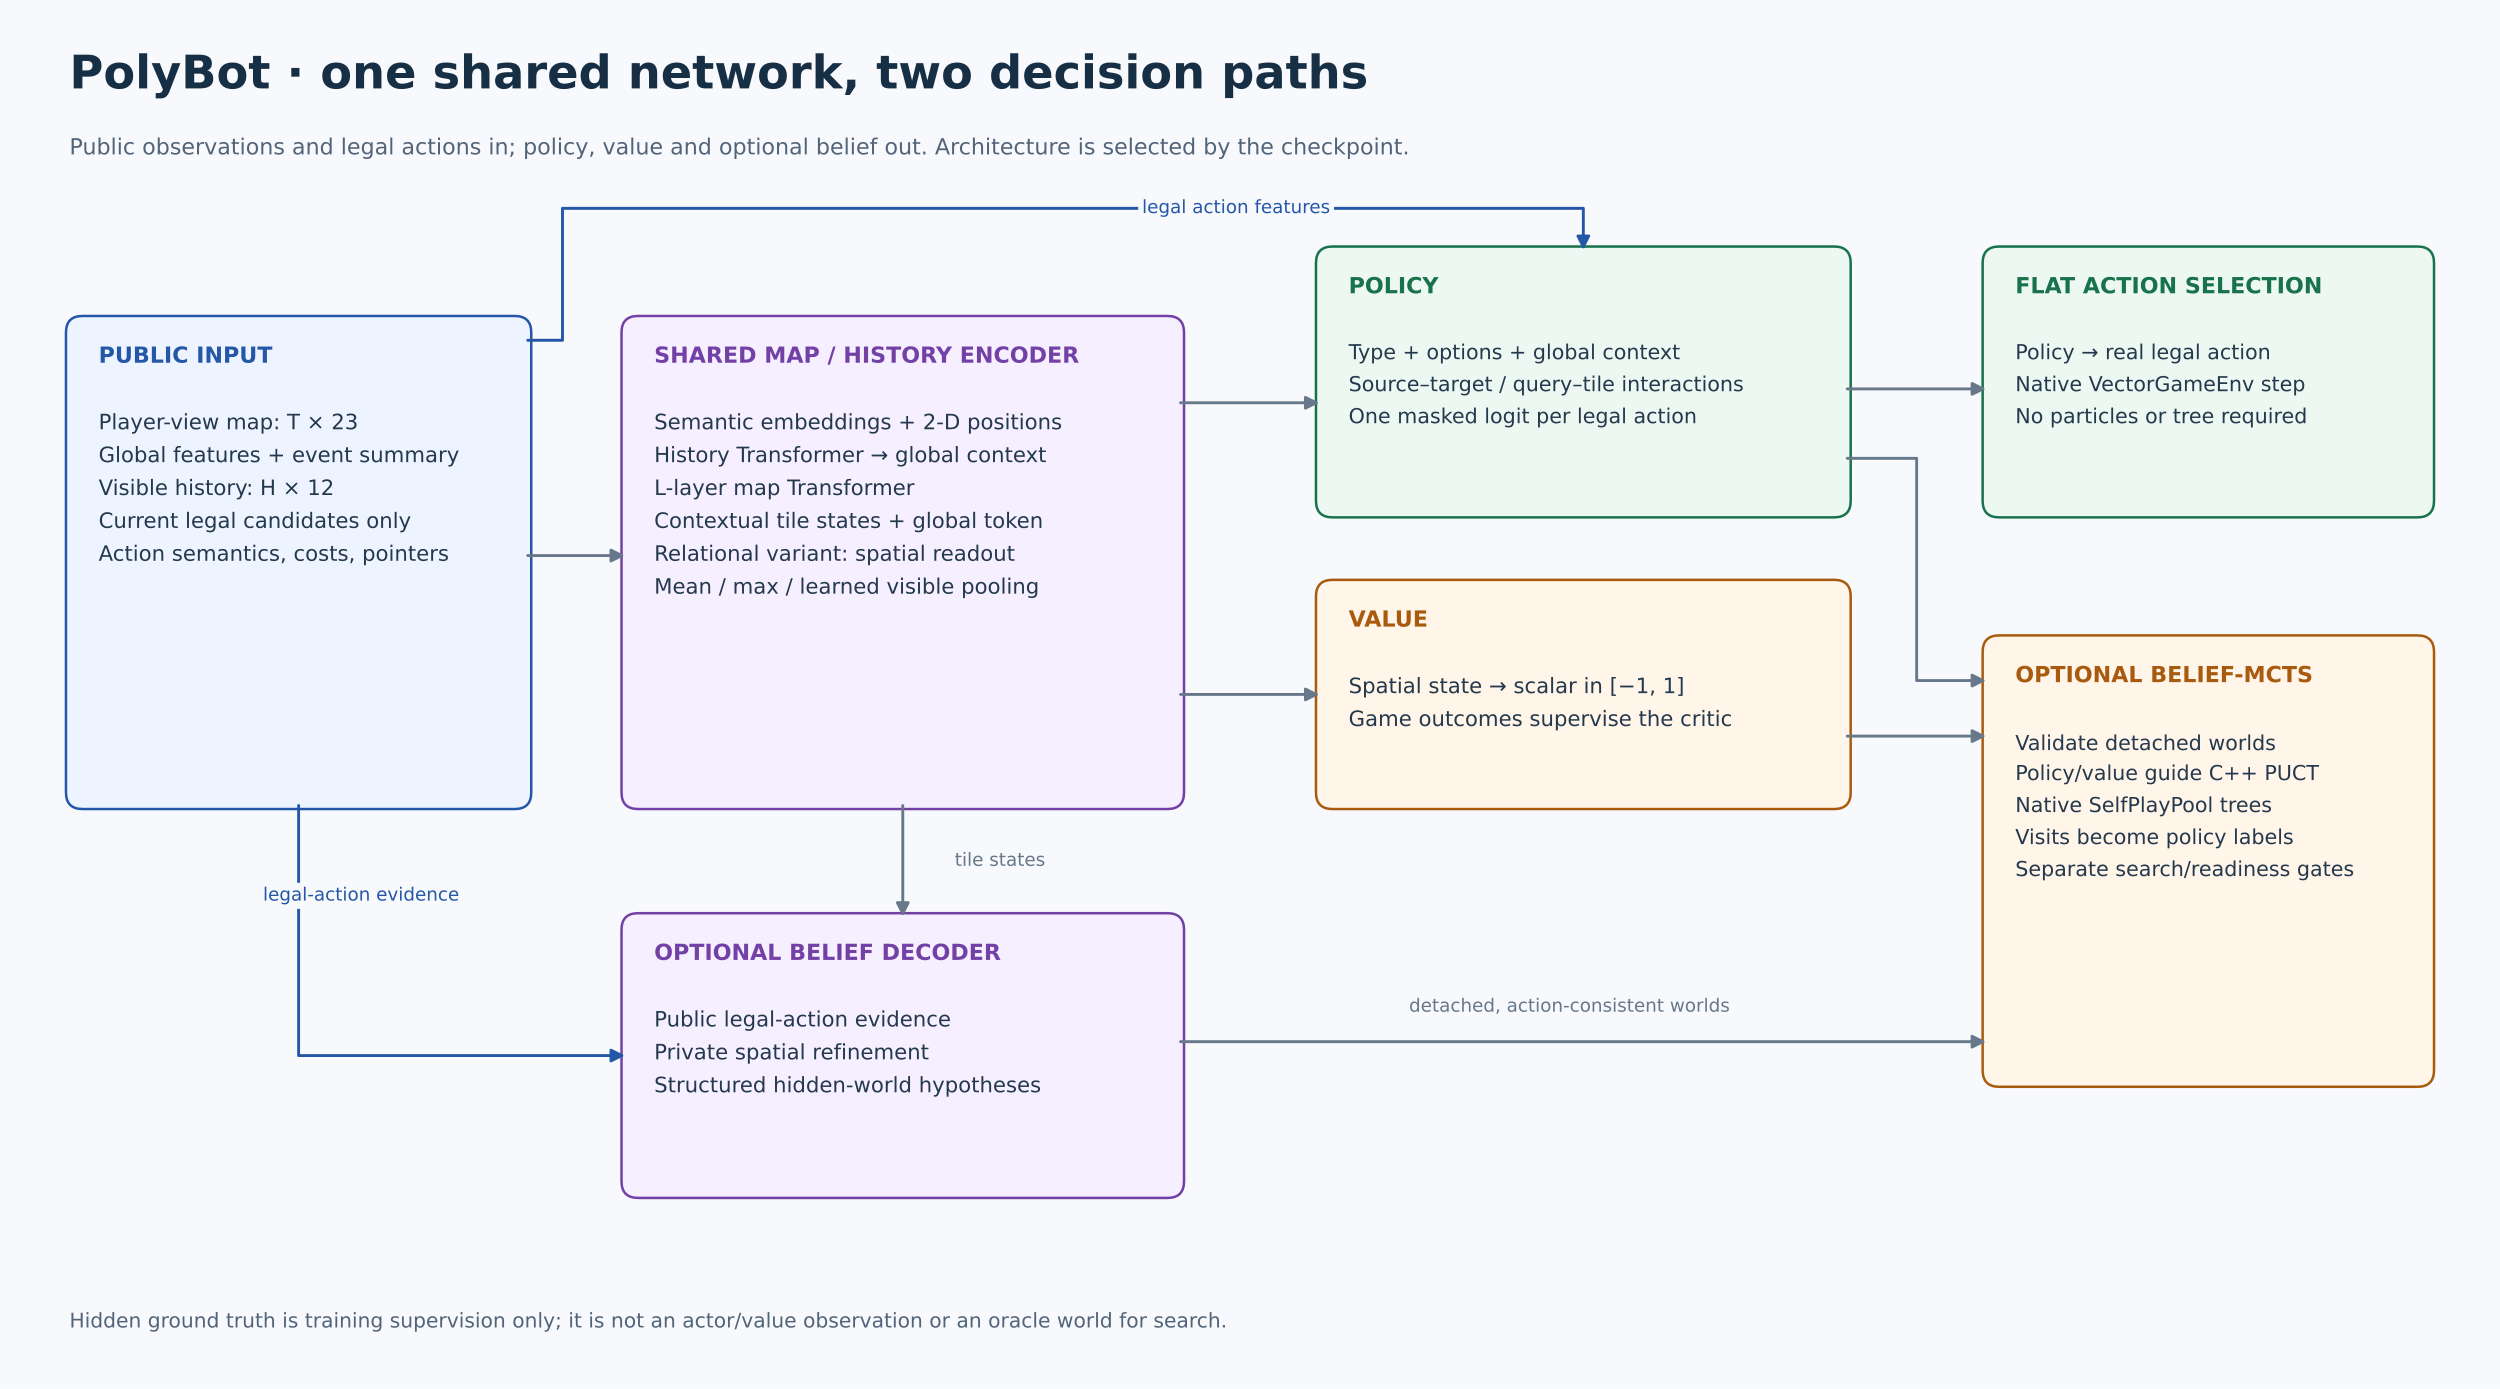
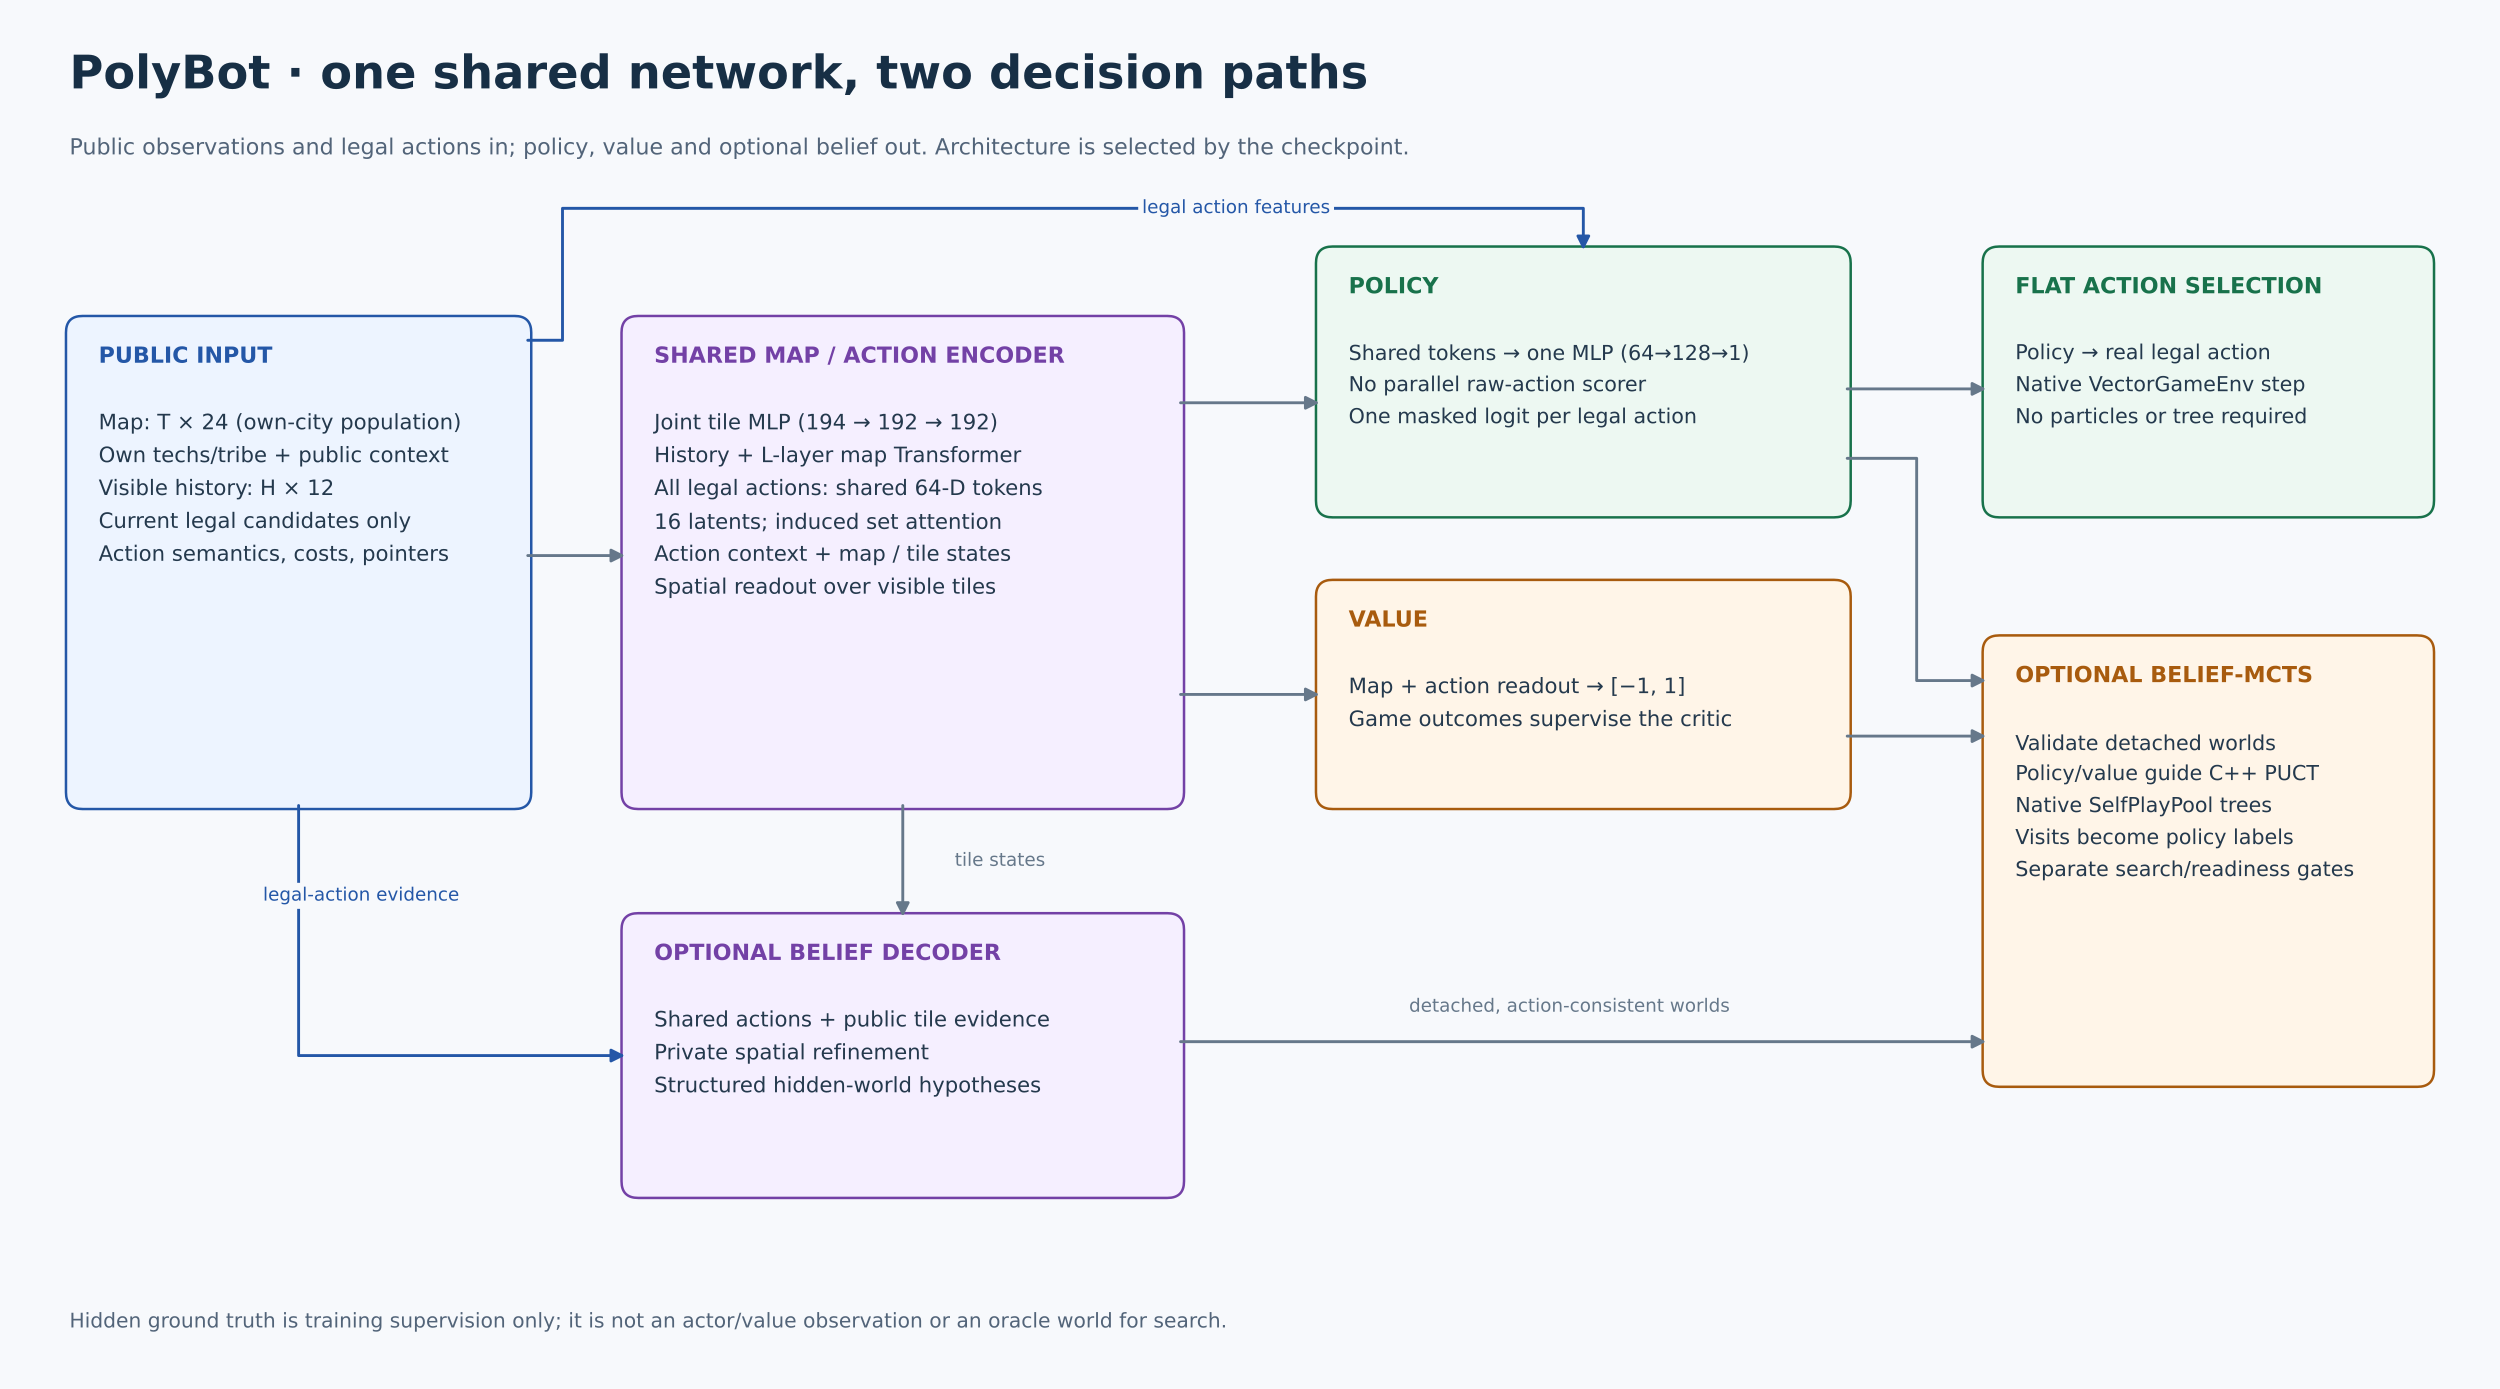
<svg xmlns="http://www.w3.org/2000/svg" width="1296pt" height="720pt" viewBox="0 0 1296 720" version="1.1">
  <defs>
    <style type="text/css">*{stroke-linejoin: round; stroke-linecap: butt}</style>
  </defs>
  <g id="figure_1">
    <g id="patch_1">
      <path d="M 0 720 L 1296 720 L 1296 0 L 0 0 z " style="fill: #f7f9fc" />
    </g>
    <g id="axes_1">
      <g id="patch_2">
        <path d="M 42.84 419.4 L 266.76 419.4 Q 275.4 419.4 275.4 410.76 L 275.4 172.44 Q 275.4 163.8 266.76 163.8 L 42.84 163.8 Q 34.2 163.8 34.2 172.44 L 34.2 410.76 Q 34.2 419.4 42.84 419.4 z " clip-path="url(#p629bec8adf)" style="fill: #edf4ff; stroke: #2457a7; stroke-width: 1.3; stroke-linejoin: miter" />
      </g>
      <g id="patch_3">
        <path d="M 330.84 419.4 L 605.16 419.4 Q 613.8 419.4 613.8 410.76 L 613.8 172.44 Q 613.8 163.8 605.16 163.8 L 330.84 163.8 Q 322.2 163.8 322.2 172.44 L 322.2 410.76 Q 322.2 419.4 330.84 419.4 z " clip-path="url(#p629bec8adf)" style="fill: #f5efff; stroke: #7341a6; stroke-width: 1.3; stroke-linejoin: miter" />
      </g>
      <g id="patch_4">
        <path d="M 690.84 268.2 L 950.76 268.2 Q 959.4 268.2 959.4 259.56 L 959.4 136.44 Q 959.4 127.8 950.76 127.8 L 690.84 127.8 Q 682.2 127.8 682.2 136.44 L 682.2 259.56 Q 682.2 268.2 690.84 268.2 z " clip-path="url(#p629bec8adf)" style="fill: #edf8f2; stroke: #18724b; stroke-width: 1.3; stroke-linejoin: miter" />
      </g>
      <g id="patch_5">
        <path d="M 690.84 419.4 L 950.76 419.4 Q 959.4 419.4 959.4 410.76 L 959.4 309.24 Q 959.4 300.6 950.76 300.6 L 690.84 300.6 Q 682.2 300.6 682.2 309.24 L 682.2 410.76 Q 682.2 419.4 690.84 419.4 z " clip-path="url(#p629bec8adf)" style="fill: #fff5e8; stroke: #a85b0e; stroke-width: 1.3; stroke-linejoin: miter" />
      </g>
      <g id="patch_6">
        <path d="M 330.84 621 L 605.16 621 Q 613.8 621 613.8 612.36 L 613.8 482.04 Q 613.8 473.4 605.16 473.4 L 330.84 473.4 Q 322.2 473.4 322.2 482.04 L 322.2 612.36 Q 322.2 621 330.84 621 z " clip-path="url(#p629bec8adf)" style="fill: #f5efff; stroke: #7341a6; stroke-width: 1.3; stroke-linejoin: miter" />
      </g>
      <g id="patch_7">
        <path d="M 1036.44 268.2 L 1253.16 268.2 Q 1261.8 268.2 1261.8 259.56 L 1261.8 136.44 Q 1261.8 127.8 1253.16 127.8 L 1036.44 127.8 Q 1027.8 127.8 1027.8 136.44 L 1027.8 259.56 Q 1027.8 268.2 1036.44 268.2 z " clip-path="url(#p629bec8adf)" style="fill: #edf8f2; stroke: #18724b; stroke-width: 1.3; stroke-linejoin: miter" />
      </g>
      <g id="patch_8">
        <path d="M 1036.44 563.4 L 1253.16 563.4 Q 1261.8 563.4 1261.8 554.76 L 1261.8 338.04 Q 1261.8 329.4 1253.16 329.4 L 1036.44 329.4 Q 1027.8 329.4 1027.8 338.04 L 1027.8 554.76 Q 1027.8 563.4 1036.44 563.4 z " clip-path="url(#p629bec8adf)" style="fill: #fff5e8; stroke: #a85b0e; stroke-width: 1.3; stroke-linejoin: miter" />
      </g>
      <g id="patch_9">
        <path d="M 273.6 288 L 322.323 288 " clip-path="url(#p629bec8adf)" style="fill: none; stroke: #66788a; stroke-width: 1.5; stroke-linecap: round" />
        <path d="M 316.723 285.2 L 322.323 288 L 316.723 290.8 z " clip-path="url(#p629bec8adf)" style="fill: #66788a; stroke: #66788a; stroke-width: 1.5; stroke-linecap: round" />
      </g>
      <g id="patch_10">
        <path d="M 612 208.8 L 682.323 208.8 " clip-path="url(#p629bec8adf)" style="fill: none; stroke: #66788a; stroke-width: 1.5; stroke-linecap: round" />
        <path d="M 676.723 206 L 682.323 208.8 L 676.723 211.6 z " clip-path="url(#p629bec8adf)" style="fill: #66788a; stroke: #66788a; stroke-width: 1.5; stroke-linecap: round" />
      </g>
      <g id="patch_11">
        <path d="M 612 360 L 682.323 360 " clip-path="url(#p629bec8adf)" style="fill: none; stroke: #66788a; stroke-width: 1.5; stroke-linecap: round" />
        <path d="M 676.723 357.2 L 682.323 360 L 676.723 362.8 z " clip-path="url(#p629bec8adf)" style="fill: #66788a; stroke: #66788a; stroke-width: 1.5; stroke-linecap: round" />
      </g>
      <g id="patch_12">
        <path d="M 468 417.6 L 468 473.523 " clip-path="url(#p629bec8adf)" style="fill: none; stroke: #66788a; stroke-width: 1.5; stroke-linecap: round" />
        <path d="M 470.8 467.923 L 468 473.523 L 465.2 467.923 z " clip-path="url(#p629bec8adf)" style="fill: #66788a; stroke: #66788a; stroke-width: 1.5; stroke-linecap: round" />
      </g>
      <g id="patch_13">
        <path d="M 273.6 176.4 L 291.6 176.4 L 291.6 108 L 820.8 108 L 820.8 127.923 " clip-path="url(#p629bec8adf)" style="fill: none; stroke: #2457a7; stroke-width: 1.5; stroke-linecap: round" />
        <path d="M 823.6 122.323 L 820.8 127.923 L 818 122.323 z " clip-path="url(#p629bec8adf)" style="fill: #2457a7; stroke: #2457a7; stroke-width: 1.5; stroke-linecap: round" />
      </g>
      <g id="patch_14">
        <path d="M 154.8 417.6 L 154.8 547.2 L 322.323 547.2 " clip-path="url(#p629bec8adf)" style="fill: none; stroke: #2457a7; stroke-width: 1.5; stroke-linecap: round" />
        <path d="M 316.723 544.4 L 322.323 547.2 L 316.723 550 z " clip-path="url(#p629bec8adf)" style="fill: #2457a7; stroke: #2457a7; stroke-width: 1.5; stroke-linecap: round" />
      </g>
      <g id="patch_15">
        <path d="M 957.6 201.6 L 1027.923 201.6 " clip-path="url(#p629bec8adf)" style="fill: none; stroke: #66788a; stroke-width: 1.5; stroke-linecap: round" />
        <path d="M 1022.323 198.8 L 1027.923 201.6 L 1022.323 204.4 z " clip-path="url(#p629bec8adf)" style="fill: #66788a; stroke: #66788a; stroke-width: 1.5; stroke-linecap: round" />
      </g>
      <g id="patch_16">
        <path d="M 957.6 237.6 L 993.6 237.6 L 993.6 352.8 L 1027.923 352.8 " clip-path="url(#p629bec8adf)" style="fill: none; stroke: #66788a; stroke-width: 1.5; stroke-linecap: round" />
        <path d="M 1022.323 350 L 1027.923 352.8 L 1022.323 355.6 z " clip-path="url(#p629bec8adf)" style="fill: #66788a; stroke: #66788a; stroke-width: 1.5; stroke-linecap: round" />
      </g>
      <g id="patch_17">
        <path d="M 957.6 381.6 L 1027.923 381.6 " clip-path="url(#p629bec8adf)" style="fill: none; stroke: #66788a; stroke-width: 1.5; stroke-linecap: round" />
        <path d="M 1022.323 378.8 L 1027.923 381.6 L 1022.323 384.4 z " clip-path="url(#p629bec8adf)" style="fill: #66788a; stroke: #66788a; stroke-width: 1.5; stroke-linecap: round" />
      </g>
      <g id="patch_18">
        <path d="M 612 540 L 1027.923 540 " clip-path="url(#p629bec8adf)" style="fill: none; stroke: #66788a; stroke-width: 1.5; stroke-linecap: round" />
        <path d="M 1022.323 537.2 L 1027.923 540 L 1022.323 542.8 z " clip-path="url(#p629bec8adf)" style="fill: #66788a; stroke: #66788a; stroke-width: 1.5; stroke-linecap: round" />
      </g>
      <g id="text_1">
        <text style="font-weight: 700; font-size: 24px; font-family: 'DejaVu Sans'; text-anchor: start; fill: #172f45" x="36" y="45.835" transform="rotate(-0 36 45.83531)">PolyBot · one shared network, two decision paths</text>
      </g>
      <g id="text_2">
        <text style="font-size: 11.5px; font-family: 'DejaVu Sans'; text-anchor: start; fill: #526479" x="36" y="80.028" transform="rotate(-0 36 80.02775)">Public observations and legal actions in; policy, value and optional belief out. Architecture is selected by the checkpoint.</text>
      </g>
      <g id="text_3">
        <text style="font-weight: 700; font-size: 11.5px; font-family: 'DejaVu Sans'; text-anchor: start; fill: #2457a7" x="51.12" y="188.027" transform="rotate(-0 51.12 188.0273)">PUBLIC INPUT</text>
      </g>
      <g id="text_4">
-         <text style="font-size: 11px; font-family: 'DejaVu Sans'; fill: #24394d" transform="translate(51.12 222.5203)">Player-view map: T × 23</text>
-         <text style="font-size: 11px; font-family: 'DejaVu Sans'; fill: #24394d" transform="translate(51.12 239.5703)">Global features + event summary</text>
+         <text style="font-size: 11px; font-family: 'DejaVu Sans'; fill: #24394d" transform="translate(51.12 222.5203)">Map: T × 24 (own-city population)</text>
+         <text style="font-size: 11px; font-family: 'DejaVu Sans'; fill: #24394d" transform="translate(51.12 239.5703)">Own techs/tribe + public context</text>
        <text style="font-size: 11px; font-family: 'DejaVu Sans'; fill: #24394d" transform="translate(51.12 256.6203)">Visible history: H × 12</text>
        <text style="font-size: 11px; font-family: 'DejaVu Sans'; fill: #24394d" transform="translate(51.12 273.6703)">Current legal candidates only</text>
        <text style="font-size: 11px; font-family: 'DejaVu Sans'; fill: #24394d" transform="translate(51.12 290.7203)">Action semantics, costs, pointers</text>
      </g>
      <g id="text_5">
-         <text style="font-weight: 700; font-size: 11.5px; font-family: 'DejaVu Sans'; text-anchor: start; fill: #7341a6" x="339.12" y="188.027" transform="rotate(-0 339.12 188.0273)">SHARED MAP / HISTORY ENCODER</text>
+         <text style="font-weight: 700; font-size: 11.5px; font-family: 'DejaVu Sans'; text-anchor: start; fill: #7341a6" x="339.12" y="188.027" transform="rotate(-0 339.12 188.0273)">SHARED MAP / ACTION ENCODER</text>
      </g>
      <g id="text_6">
-         <text style="font-size: 11px; font-family: 'DejaVu Sans'; fill: #24394d" transform="translate(339.12 222.5203)">Semantic embeddings + 2-D positions</text>
-         <text style="font-size: 11px; font-family: 'DejaVu Sans'; fill: #24394d" transform="translate(339.12 239.5703)">History Transformer → global context</text>
-         <text style="font-size: 11px; font-family: 'DejaVu Sans'; fill: #24394d" transform="translate(339.12 256.6203)">L-layer map Transformer</text>
-         <text style="font-size: 11px; font-family: 'DejaVu Sans'; fill: #24394d" transform="translate(339.12 273.6703)">Contextual tile states + global token</text>
-         <text style="font-size: 11px; font-family: 'DejaVu Sans'; fill: #24394d" transform="translate(339.12 290.7203)">Relational variant: spatial readout</text>
-         <text style="font-size: 11px; font-family: 'DejaVu Sans'; fill: #24394d" transform="translate(339.12 307.7703)">Mean / max / learned visible pooling</text>
+         <text style="font-size: 11px; font-family: 'DejaVu Sans'; fill: #24394d" transform="translate(339.12 222.5633)">Joint tile MLP (194 → 192 → 192)</text>
+         <text style="font-size: 11px; font-family: 'DejaVu Sans'; fill: #24394d" transform="translate(339.12 239.5703)">History + L-layer map Transformer</text>
+         <text style="font-size: 11px; font-family: 'DejaVu Sans'; fill: #24394d" transform="translate(339.12 256.6203)">All legal actions: shared 64-D tokens</text>
+         <text style="font-size: 11px; font-family: 'DejaVu Sans'; fill: #24394d" transform="translate(339.12 274.1748)">16 latents; induced set attention</text>
+         <text style="font-size: 11px; font-family: 'DejaVu Sans'; fill: #24394d" transform="translate(339.12 290.7203)">Action context + map / tile states</text>
+         <text style="font-size: 11px; font-family: 'DejaVu Sans'; fill: #24394d" transform="translate(339.12 307.7703)">Spatial readout over visible tiles</text>
      </g>
      <g id="text_7">
        <text style="font-weight: 700; font-size: 11.5px; font-family: 'DejaVu Sans'; text-anchor: start; fill: #18724b" x="699.12" y="152.027" transform="rotate(-0 699.12 152.0273)">POLICY</text>
      </g>
      <g id="text_8">
-         <text style="font-size: 10.7px; font-family: 'DejaVu Sans'; fill: #24394d" transform="translate(699.12 186.205)">Type + options + global context</text>
-         <text style="font-size: 10.7px; font-family: 'DejaVu Sans'; fill: #24394d" transform="translate(699.12 202.79)">Source–target / query–tile interactions</text>
+         <text style="font-size: 10.7px; font-family: 'DejaVu Sans'; fill: #24394d" transform="translate(699.12 186.6121)">Shared tokens → one MLP (64→128→1)</text>
+         <text style="font-size: 10.7px; font-family: 'DejaVu Sans'; fill: #24394d" transform="translate(699.12 202.79)">No parallel raw-action scorer</text>
        <text style="font-size: 10.7px; font-family: 'DejaVu Sans'; fill: #24394d" transform="translate(699.12 219.375)">One masked logit per legal action</text>
      </g>
      <g id="text_9">
        <text style="font-weight: 700; font-size: 11.5px; font-family: 'DejaVu Sans'; text-anchor: start; fill: #a85b0e" x="699.12" y="324.827" transform="rotate(-0 699.12 324.8273)">VALUE</text>
      </g>
      <g id="text_10">
-         <text style="font-size: 11px; font-family: 'DejaVu Sans'; fill: #24394d" transform="translate(699.12 359.3203)">Spatial state → scalar in [−1, 1]</text>
+         <text style="font-size: 11px; font-family: 'DejaVu Sans'; fill: #24394d" transform="translate(699.12 359.3203)">Map + action readout → [−1, 1]</text>
        <text style="font-size: 11px; font-family: 'DejaVu Sans'; fill: #24394d" transform="translate(699.12 376.3703)">Game outcomes supervise the critic</text>
      </g>
      <g id="text_11">
        <text style="font-weight: 700; font-size: 11.5px; font-family: 'DejaVu Sans'; text-anchor: start; fill: #7341a6" x="339.12" y="497.627" transform="rotate(-0 339.12 497.6273)">OPTIONAL BELIEF DECODER</text>
      </g>
      <g id="text_12">
-         <text style="font-size: 11px; font-family: 'DejaVu Sans'; fill: #24394d" transform="translate(339.12 532.1203)">Public legal-action evidence</text>
+         <text style="font-size: 11px; font-family: 'DejaVu Sans'; fill: #24394d" transform="translate(339.12 532.1203)">Shared actions + public tile evidence</text>
        <text style="font-size: 11px; font-family: 'DejaVu Sans'; fill: #24394d" transform="translate(339.12 549.1703)">Private spatial refinement</text>
        <text style="font-size: 11px; font-family: 'DejaVu Sans'; fill: #24394d" transform="translate(339.12 566.2203)">Structured hidden-world hypotheses</text>
      </g>
      <g id="text_13">
        <text style="font-weight: 700; font-size: 11.5px; font-family: 'DejaVu Sans'; text-anchor: start; fill: #18724b" x="1044.72" y="152.027" transform="rotate(-0 1044.72 152.0273)">FLAT ACTION SELECTION</text>
      </g>
      <g id="text_14">
        <text style="font-size: 10.7px; font-family: 'DejaVu Sans'; fill: #24394d" transform="translate(1044.72 186.205)">Policy → real legal action</text>
        <text style="font-size: 10.7px; font-family: 'DejaVu Sans'; fill: #24394d" transform="translate(1044.72 202.79)">Native VectorGameEnv step</text>
        <text style="font-size: 10.7px; font-family: 'DejaVu Sans'; fill: #24394d" transform="translate(1044.72 219.375)">No particles or tree required</text>
      </g>
      <g id="text_15">
        <text style="font-weight: 700; font-size: 11.5px; font-family: 'DejaVu Sans'; text-anchor: start; fill: #a85b0e" x="1044.72" y="353.627" transform="rotate(-0 1044.72 353.6273)">OPTIONAL BELIEF-MCTS</text>
      </g>
      <g id="text_16">
        <text style="font-size: 10.7px; font-family: 'DejaVu Sans'; fill: #24394d" transform="translate(1044.72 388.8416)">Validate detached worlds</text>
        <text style="font-size: 10.7px; font-family: 'DejaVu Sans'; fill: #24394d" transform="translate(1044.72 404.39)">Policy/value guide C++ PUCT</text>
        <text style="font-size: 10.7px; font-family: 'DejaVu Sans'; fill: #24394d" transform="translate(1044.72 420.975)">Native SelfPlayPool trees</text>
        <text style="font-size: 10.7px; font-family: 'DejaVu Sans'; fill: #24394d" transform="translate(1044.72 437.56)">Visits become policy labels</text>
        <text style="font-size: 10.7px; font-family: 'DejaVu Sans'; fill: #24394d" transform="translate(1044.72 454.145)">Separate search/readiness gates</text>
      </g>
      <g id="text_17">
        <g id="patch_19">
          <path d="M 492.964 453.145 L 543.836 453.145 L 543.836 439.655 L 492.964 439.655 z " style="fill: #f7f9fc" />
        </g>
        <text style="font-size: 9.5px; font-family: 'DejaVu Sans'; text-anchor: middle; fill: #66788a" x="518.4" y="448.868" transform="rotate(-0 518.4 448.8681)">tile states</text>
      </g>
      <g id="text_18">
        <g id="patch_20">
          <path d="M 590.053 114.745 L 691.547 114.745 L 691.547 101.255 L 590.053 101.255 z " style="fill: #f7f9fc" />
        </g>
        <text style="font-size: 9.5px; font-family: 'DejaVu Sans'; text-anchor: middle; fill: #2457a7" x="640.8" y="110.468" transform="rotate(-0 640.8 110.4681)">legal action features</text>
      </g>
      <g id="text_19">
        <g id="patch_21">
          <path d="M 134.335 471.145 L 240.065 471.145 L 240.065 457.655 L 134.335 457.655 z " style="fill: #f7f9fc" />
        </g>
        <text style="font-size: 9.5px; font-family: 'DejaVu Sans'; text-anchor: middle; fill: #2457a7" x="187.2" y="466.868" transform="rotate(-0 187.2 466.8681)">legal-action evidence</text>
      </g>
      <g id="text_20">
        <g id="patch_22">
          <path d="M 728.462 528.745 L 898.738 528.745 L 898.738 515.255 L 728.462 515.255 z " style="fill: #f7f9fc" />
        </g>
        <text style="font-size: 9.5px; font-family: 'DejaVu Sans'; text-anchor: middle; fill: #66788a" x="813.6" y="524.468" transform="rotate(-0 813.6 524.4681)">detached, action-consistent worlds</text>
      </g>
      <g id="text_21">
        <text style="font-size: 10.5px; font-family: 'DejaVu Sans'; text-anchor: start; fill: #526479" x="36" y="688.168" transform="rotate(-0 36 688.1679)">Hidden ground truth is training supervision only; it is not an actor/value observation or an oracle world for search.</text>
      </g>
    </g>
  </g>
  <defs>
    <clipPath id="p629bec8adf">
      <rect x="0" y="0" width="1296" height="720" />
    </clipPath>
  </defs>
</svg>
